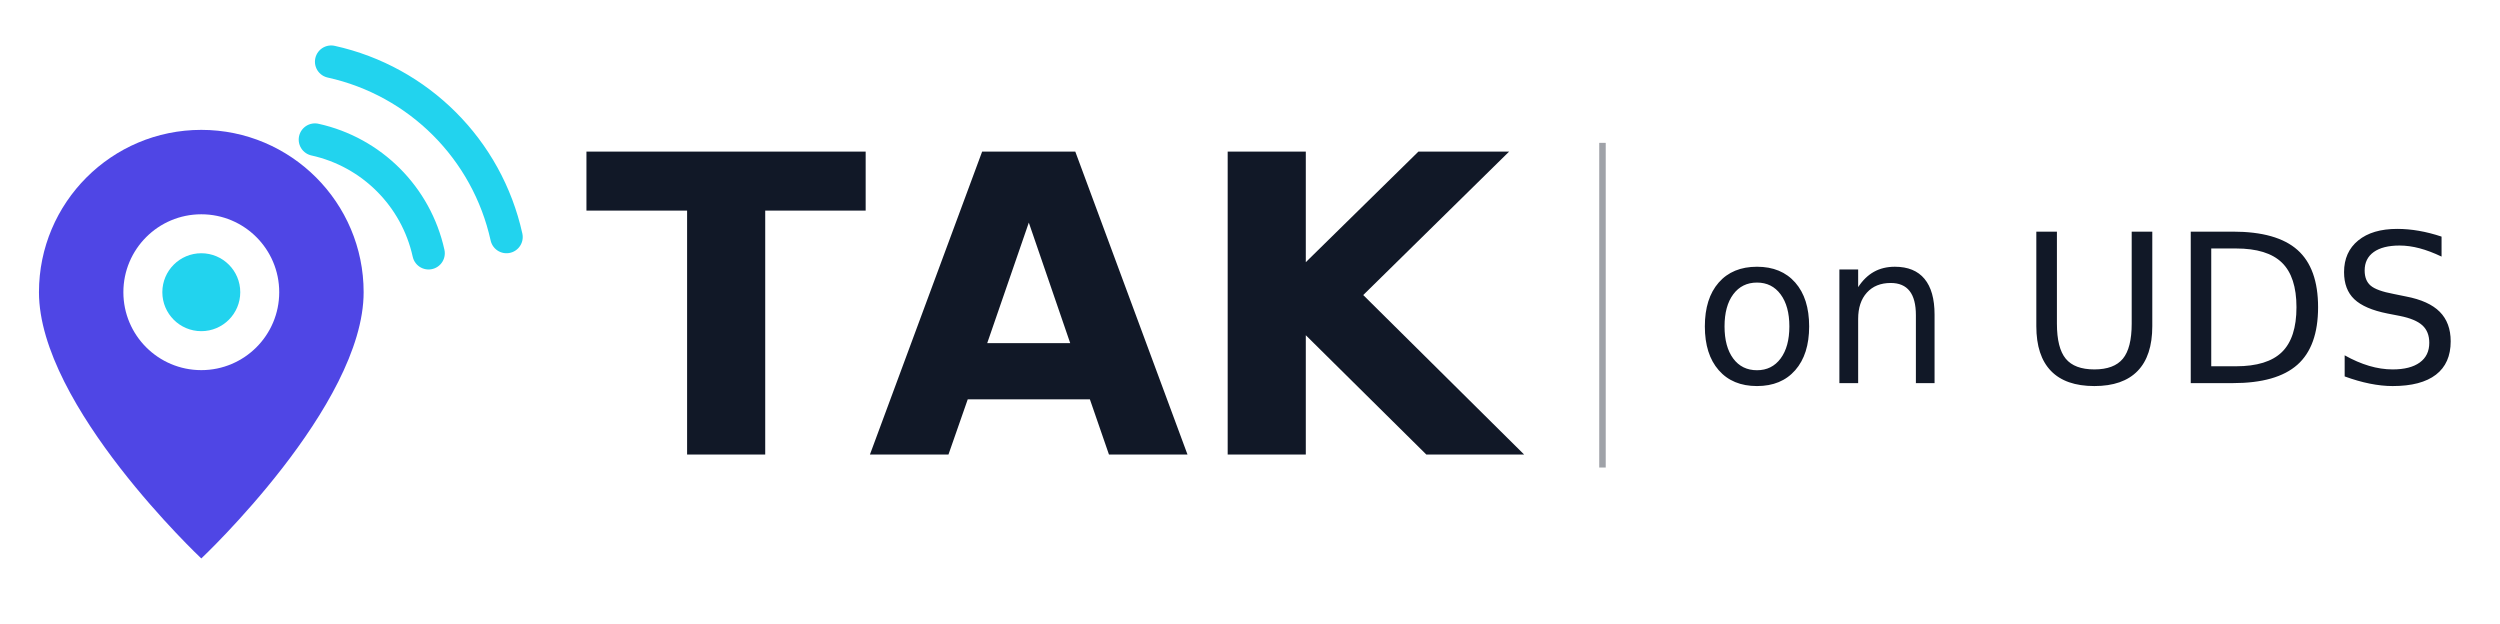
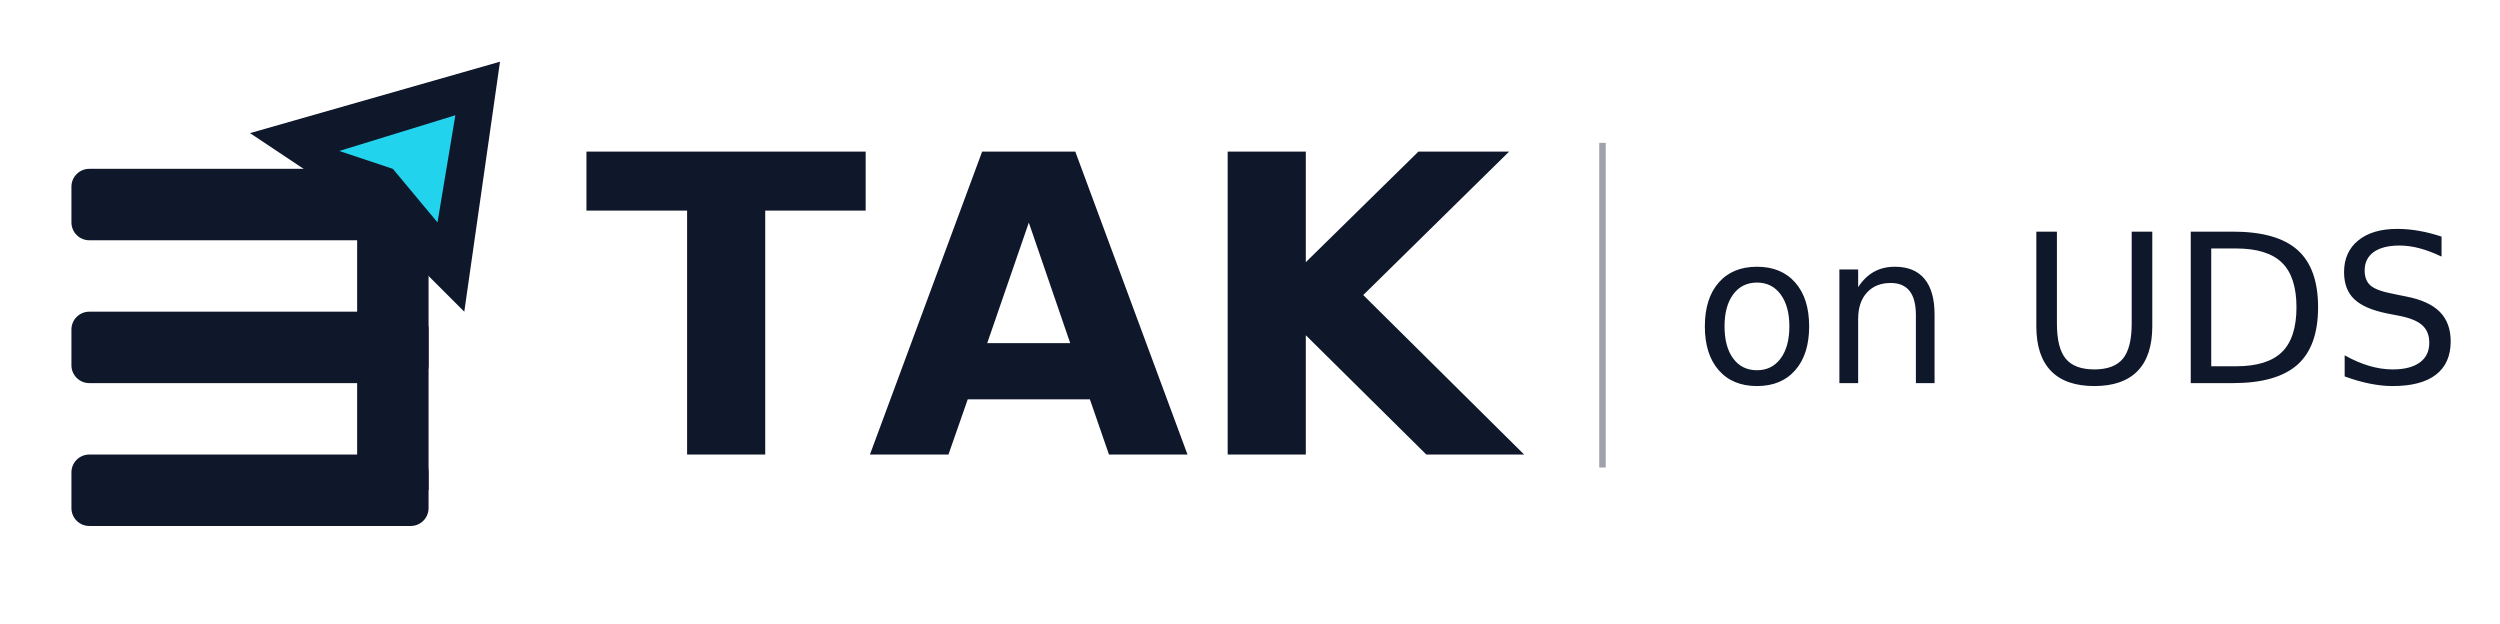
- <svg xmlns="http://www.w3.org/2000/svg" width="770" height="192" viewBox="0 0 770 192" role="img" aria-labelledby="title description">
-   <g transform="translate(0 8)">
-     <path fill="#4f46e5" fill-rule="evenodd" d="M62 32C34.4 32 12 54.4 12 82c0 35 50 82 50 82s50-47 50-82c0-27.6-22.4-50-50-50Zm0 26a24 24 0 1 0 0 48 24 24 0 0 0 0-48Z" />
-     <circle cx="62" cy="82" r="12" fill="#22d3ee" />
-     <g fill="none" stroke="#22d3ee" stroke-width="10" stroke-linecap="round">
-       <path d="M102 11a71 71 0 0 1 54 54" />
-       <path d="M97 35a46 46 0 0 1 35 35" />
+ <svg xmlns="http://www.w3.org/2000/svg" width="770" height="192" viewBox="0 0 770 192" role="img">
+   <g transform="translate(0 8) scale(2.75)">
+     <g fill="#0F172A">
+       <rect x="8" y="16" width="40" height="8" rx="2" />
+       <rect x="8" y="32" width="40" height="8" rx="2" />
+       <rect x="8" y="48" width="40" height="8" rx="2" />
+       <path d="M40 20H48V52H40Z" />
+       <path d="M56 4 52 32 40 20 28 12Z" />
    </g>
+     <path fill="#22D3EE" d="m51 10-2 12-5-6-6-2Z" />
  </g>
-   <g id="tak" fill="#111827" transform="translate(180 140) scale(0.0625 -0.0625)">
+   <g id="tak" fill="#0F172A" transform="translate(180 140) scale(0.0625 -0.0625)">
    <path d="M10 1493H1386V1202H891V0H506V1202H10ZM2491 272H1889L1794 0H1407L1960 1493H2419L2972 0H2585ZM1985 549H2394L2190 1143ZM3170 1493H3555V948L4110 1493H4557L3838 786L4631 0H4149L3555 588V0H3170Z" />
  </g>
-   <path d="M493.562 44v100" stroke="#111827" stroke-opacity=".4" stroke-width="2" />
-   <g id="platform" fill="#111827" transform="translate(521.5625 118) scale(0.03125 -0.03125)">
+   <path d="M493.562 44v100" stroke="#0F172A" stroke-opacity=".4" stroke-width="2" />
+   <g id="platform" fill="#0F172A" transform="translate(521.5625 118) scale(0.03125 -0.03125)">
    <path d="M627 991Q479 991 393.0 875.5Q307 760 307 559Q307 358 392.5 242.5Q478 127 627 127Q774 127 860.0 243.0Q946 359 946 559Q946 758 860.0 874.5Q774 991 627 991ZM627 1147Q867 1147 1004.0 991.0Q1141 835 1141 559Q1141 284 1004.0 127.5Q867 -29 627 -29Q386 -29 249.5 127.5Q113 284 113 559Q113 835 249.5 991.0Q386 1147 627 1147ZM2377 676V0H2193V670Q2193 829 2131.0 908.0Q2069 987 1945 987Q1796 987 1710.0 892.0Q1624 797 1624 633V0H1439V1120H1624V946Q1690 1047 1779.5 1097.0Q1869 1147 1986 1147Q2179 1147 2278.0 1027.5Q2377 908 2377 676ZM3380 1493H3583V586Q3583 346 3670.0 240.5Q3757 135 3952 135Q4146 135 4233.0 240.5Q4320 346 4320 586V1493H4523V561Q4523 269 4378.5 120.0Q4234 -29 3952 -29Q3669 -29 3524.5 120.0Q3380 269 3380 561ZM5104 1327V166H5348Q5657 166 5800.5 306.0Q5944 446 5944 748Q5944 1048 5800.5 1187.5Q5657 1327 5348 1327ZM4902 1493H5317Q5751 1493 5954.0 1312.5Q6157 1132 6157 748Q6157 362 5953.0 181.0Q5749 0 5317 0H4902ZM7374 1444V1247Q7259 1302 7157.0 1329.0Q7055 1356 6960 1356Q6795 1356 6705.5 1292.0Q6616 1228 6616 1110Q6616 1011 6675.5 960.5Q6735 910 6901 879L7023 854Q7249 811 7356.5 702.5Q7464 594 7464 412Q7464 195 7318.5 83.0Q7173 -29 6892 -29Q6786 -29 6666.5 -5.0Q6547 19 6419 66V274Q6542 205 6660.0 170.0Q6778 135 6892 135Q7065 135 7159.0 203.0Q7253 271 7253 397Q7253 507 7185.5 569.0Q7118 631 6964 662L6841 686Q6615 731 6514.0 827.0Q6413 923 6413 1094Q6413 1292 6552.5 1406.0Q6692 1520 6937 1520Q7042 1520 7151.0 1501.0Q7260 1482 7374 1444Z" />
  </g>
</svg>
